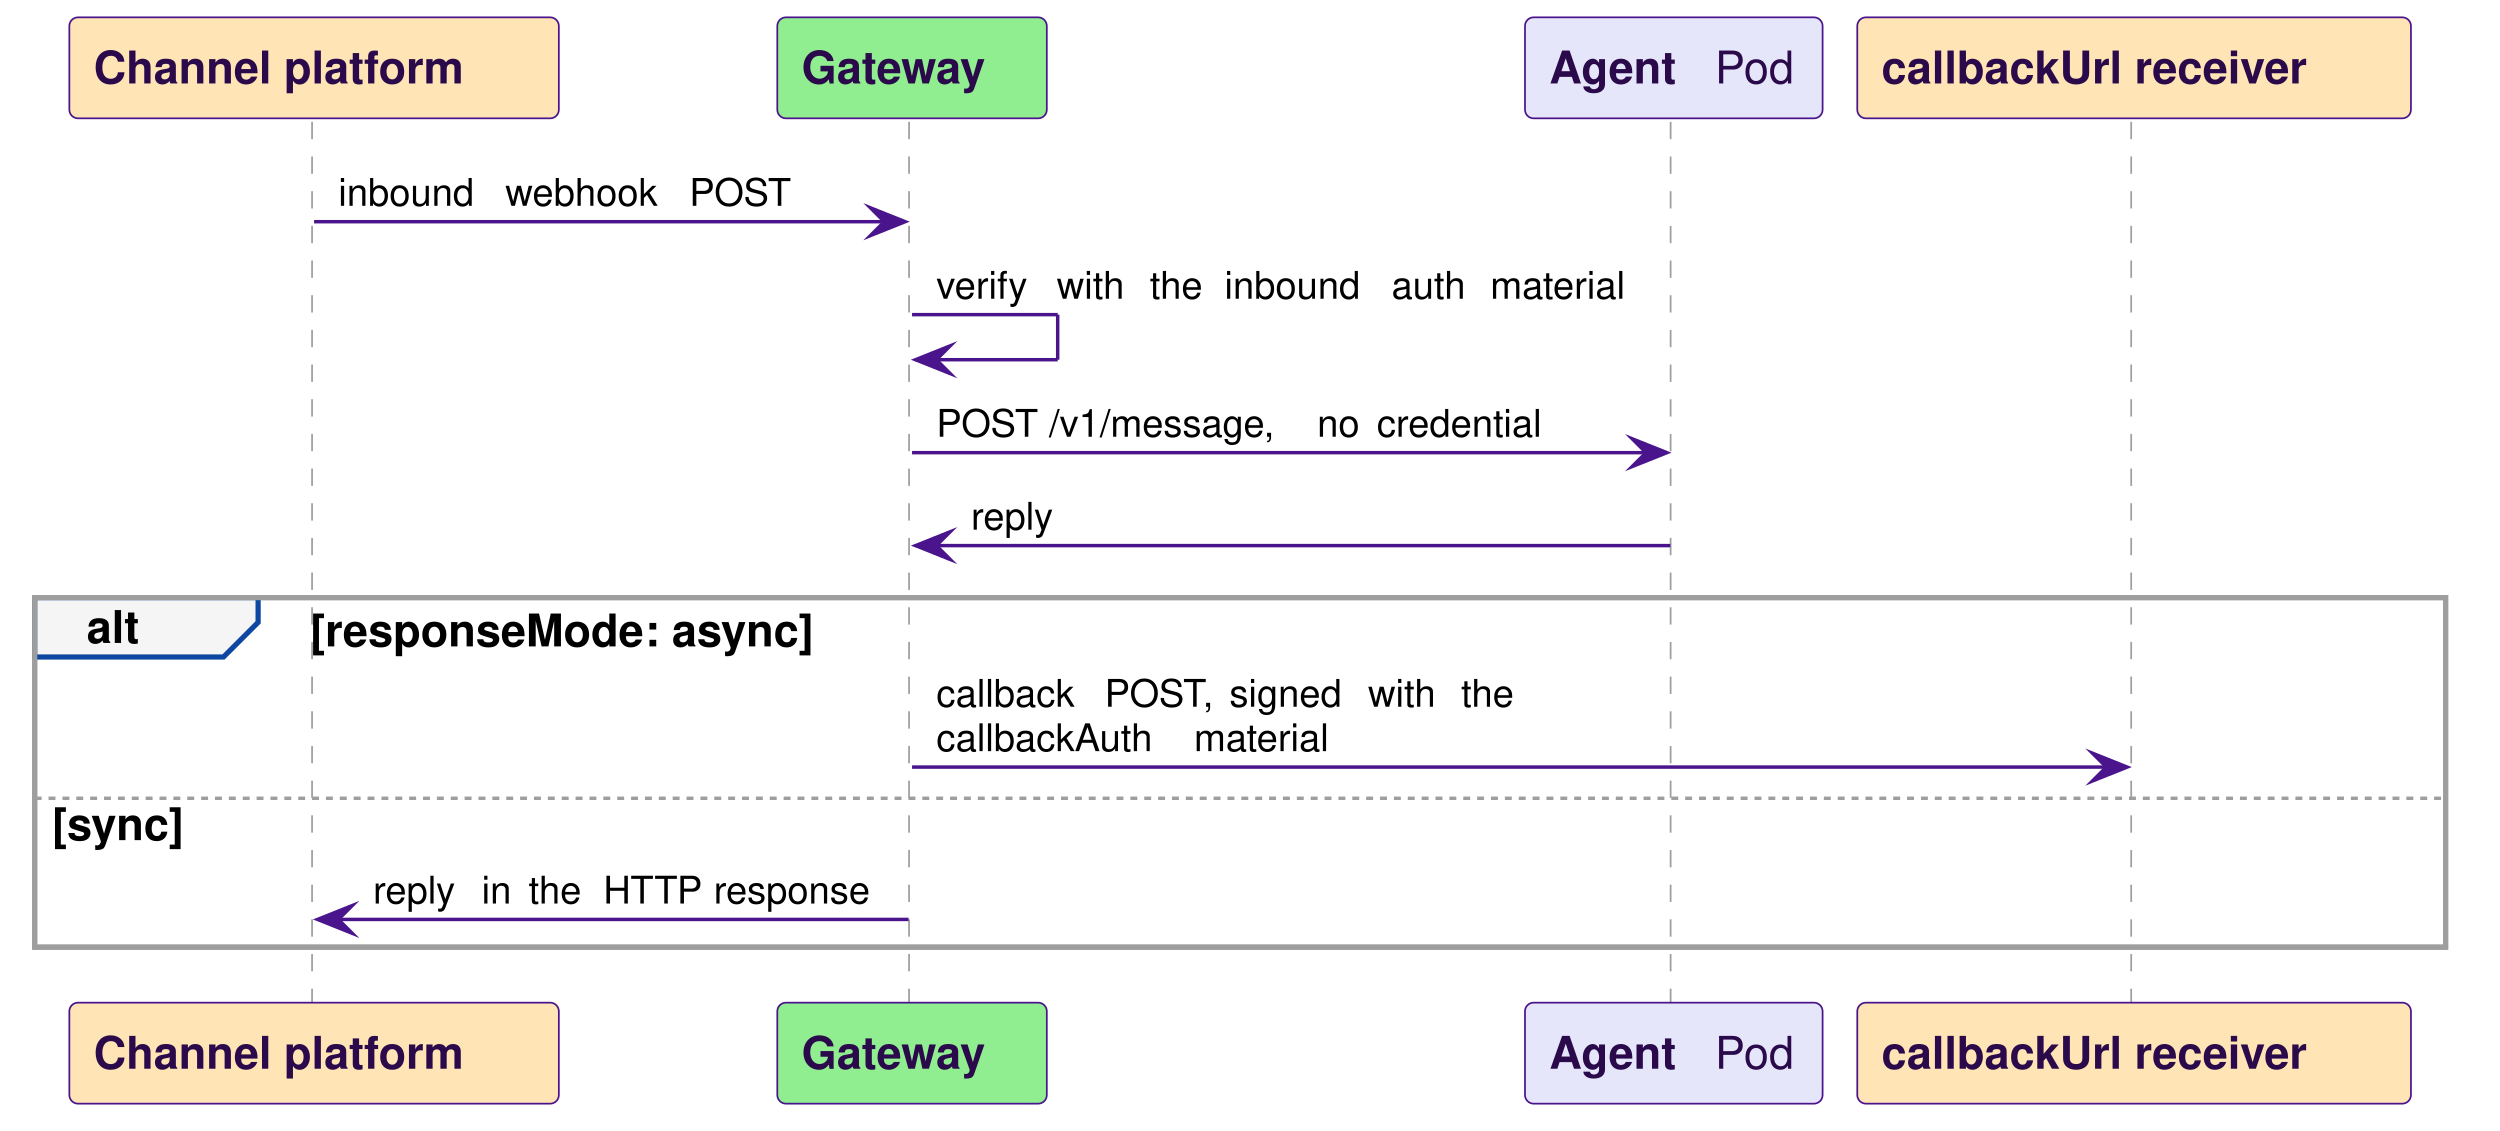
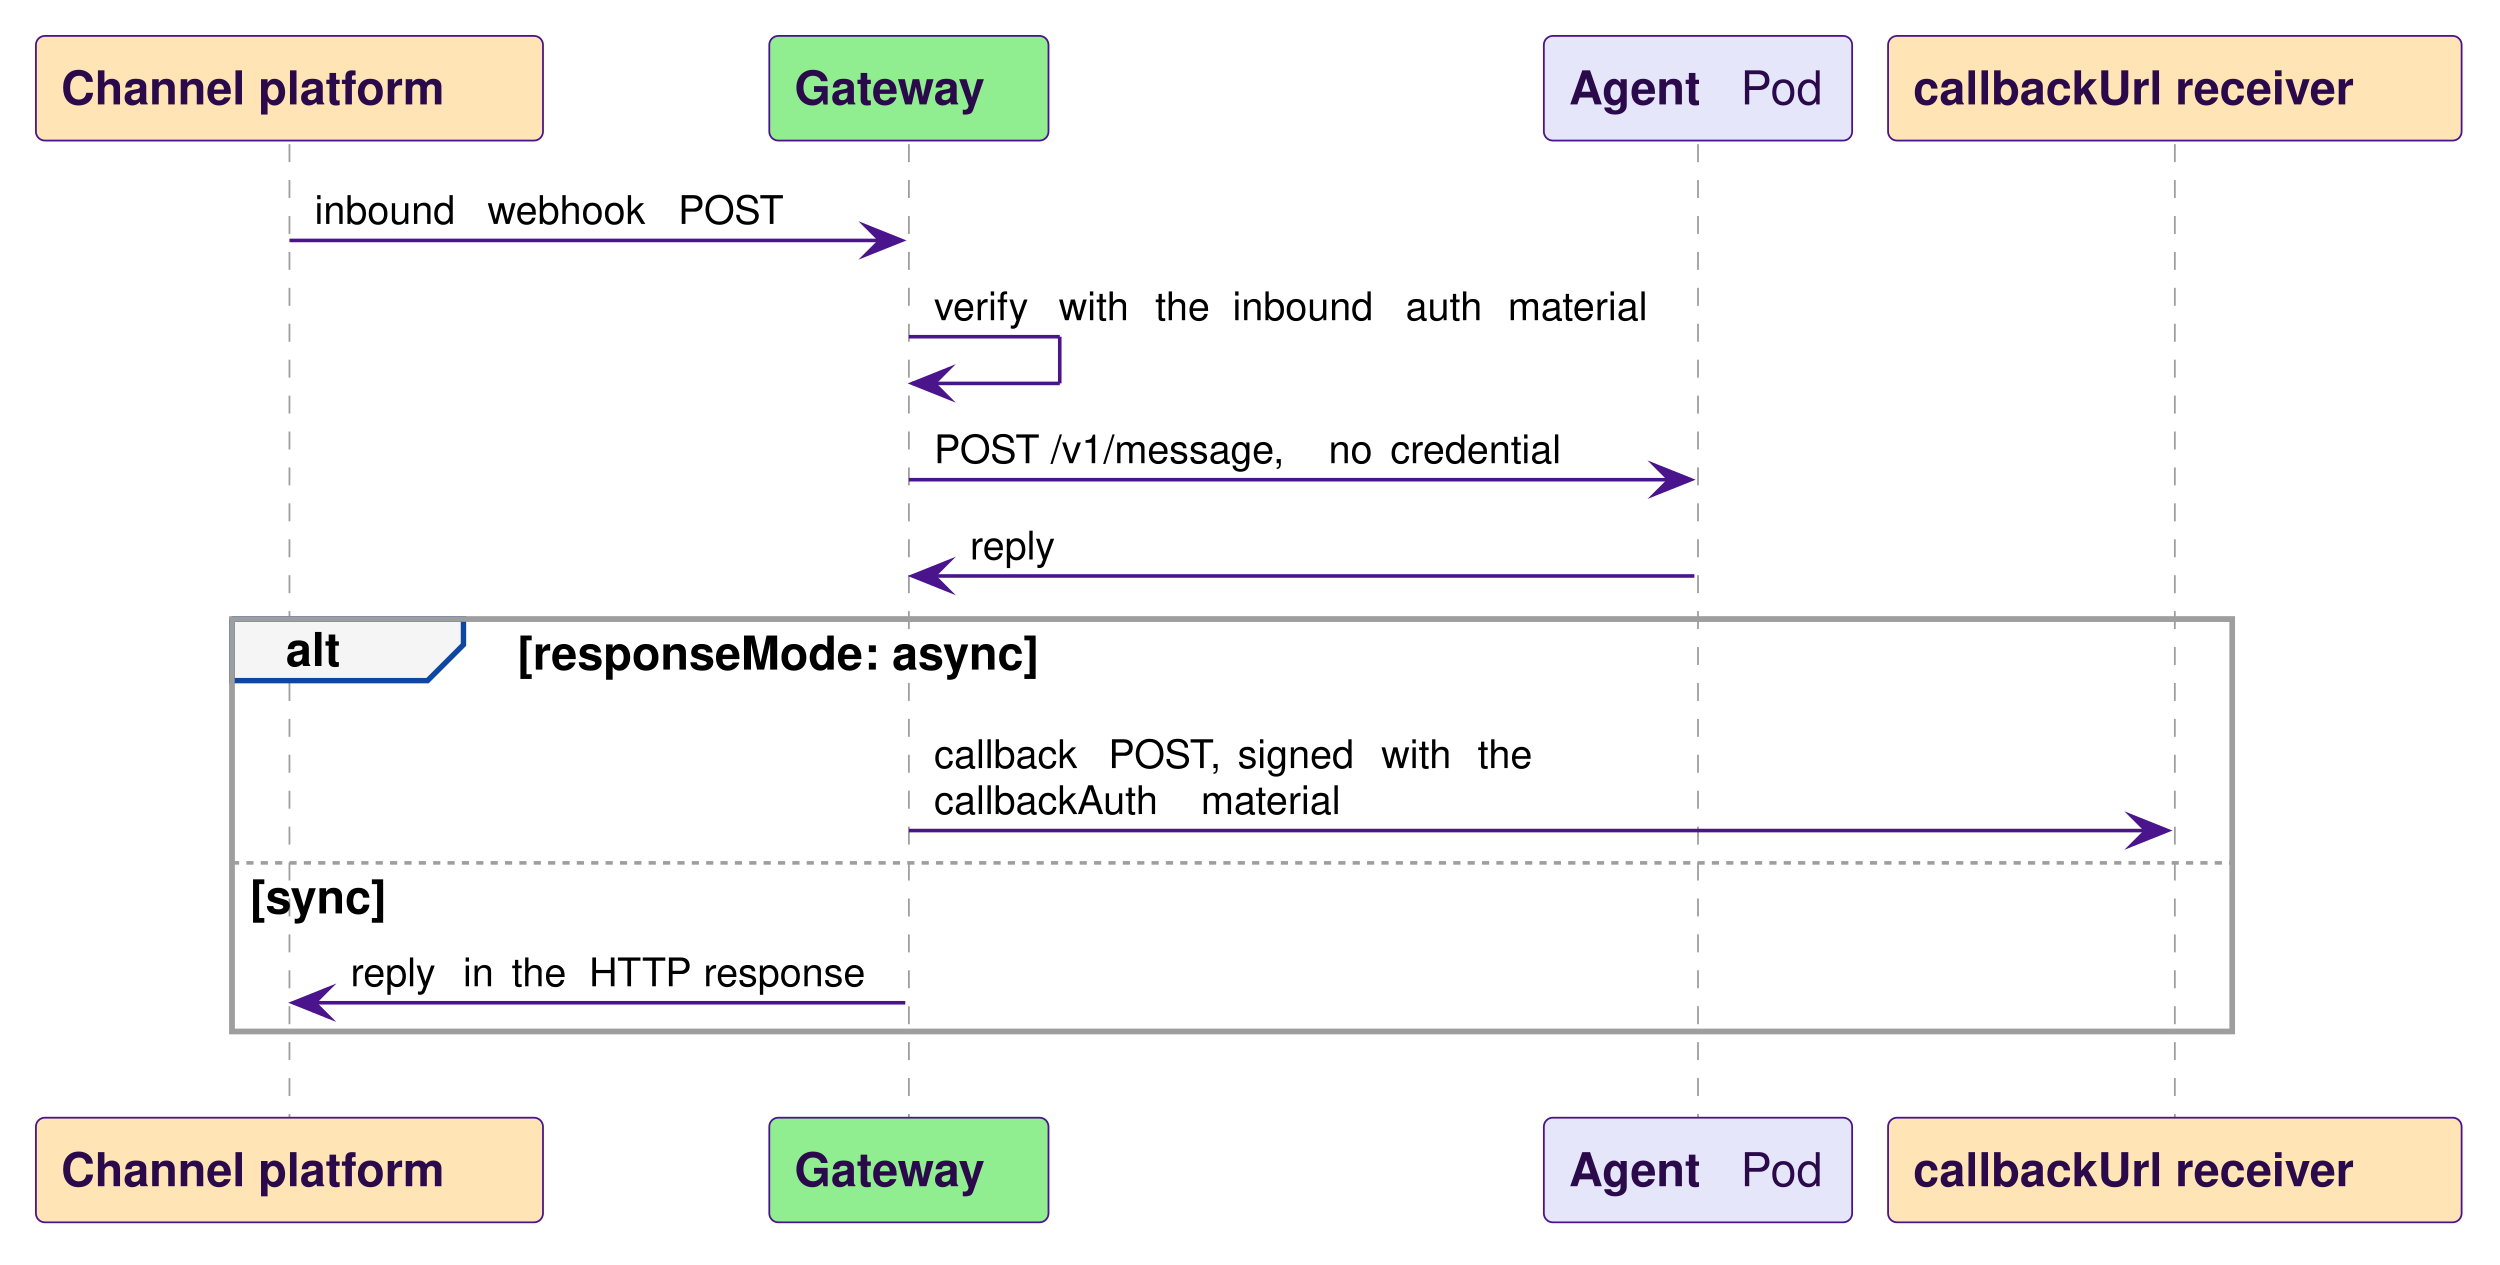
- <svg xmlns="http://www.w3.org/2000/svg" contentStyleType="text/css" data-diagram-type="SEQUENCE" height="326px" preserveAspectRatio="none" style="width:721px;height:326px;" version="1.1" viewBox="0 0 721 326" width="721px" zoomAndPan="magnify">
+ <svg xmlns="http://www.w3.org/2000/svg" version="1.1" data-diagram-type="SEQUENCE" style="width:696px;height:352px;" width="696px" height="352px" viewBox="0 0 696 352" zoomAndPan="magnify" preserveAspectRatio="none" contentStyleType="text/css">
  <defs />
-   <g>
-     <rect fill="none" height="100.812" style="stroke:#9E9E9E;stroke-width:1.5;" width="695.316" x="10" y="172.352" />
-     <g class="participant-lifeline" data-entity-uid="part1" data-qualified-name="EXT" data-source-line="5" id="part1-lifeline">
-       <g>
-         <rect fill="#000000" fill-opacity="0" height="255.031" width="8" x="86.585" y="35.133" />
-         <line style="stroke:#9E9E9E;stroke-width:0.5;stroke-dasharray:5,5;" x1="90" x2="90" y1="35.133" y2="290.164" />
-       </g>
+   <g font-family="sans-serif" lengthAdjust="spacing">
+     <rect x="64.584" y="172.352" width="556.892" height="114.813" fill="none" style="stroke:#9E9E9E;stroke-width:1.5;" />
+     <g>
+       <rect x="77.084" y="40.133" width="8" height="271.031" fill="#000" fill-opacity="0" />
+       <line x1="80.584" y1="40.133" x2="80.584" y2="311.164" style="stroke:#9E9E9E;stroke-width:0.5;stroke-dasharray:5,5;" />
    </g>
-     <g class="participant-lifeline" data-entity-uid="part2" data-qualified-name="GW" data-source-line="6" id="part2-lifeline">
-       <g>
-         <rect fill="#000000" fill-opacity="0" height="255.031" width="8" x="259.036" y="35.133" />
-         <line style="stroke:#9E9E9E;stroke-width:0.5;stroke-dasharray:5,5;" x1="262.171" x2="262.171" y1="35.133" y2="290.164" />
-       </g>
+     <g>
+       <rect x="249.536" y="40.133" width="8" height="271.031" fill="#000" fill-opacity="0" />
+       <line x1="253.036" y1="40.133" x2="253.036" y2="311.164" style="stroke:#9E9E9E;stroke-width:0.5;stroke-dasharray:5,5;" />
    </g>
-     <g class="participant-lifeline" data-entity-uid="part3" data-qualified-name="AG" data-source-line="7" id="part3-lifeline">
-       <g>
-         <rect fill="#000000" fill-opacity="0" height="255.031" width="8" x="478.722" y="35.133" />
-         <line style="stroke:#9E9E9E;stroke-width:0.5;stroke-dasharray:5,5;" x1="481.807" x2="481.807" y1="35.133" y2="290.164" />
-       </g>
+     <g>
+       <rect x="469.222" y="40.133" width="8" height="271.031" fill="#000" fill-opacity="0" />
+       <line x1="472.722" y1="40.133" x2="472.722" y2="311.164" style="stroke:#9E9E9E;stroke-width:0.5;stroke-dasharray:5,5;" />
    </g>
-     <g class="participant-lifeline" data-entity-uid="part4" data-qualified-name="CB" data-source-line="8" id="part4-lifeline">
-       <g>
-         <rect fill="#000000" fill-opacity="0" height="255.031" width="8" x="611.477" y="35.133" />
-         <line style="stroke:#9E9E9E;stroke-width:0.5;stroke-dasharray:5,5;" x1="614.637" x2="614.637" y1="35.133" y2="290.164" />
-       </g>
+     <g>
+       <rect x="601.977" y="40.133" width="8" height="271.031" fill="#000" fill-opacity="0" />
+       <line x1="605.477" y1="40.133" x2="605.477" y2="311.164" style="stroke:#9E9E9E;stroke-width:0.5;stroke-dasharray:5,5;" />
    </g>
-     <g class="participant participant-head" data-entity-uid="part1" data-qualified-name="EXT" data-source-line="5" id="part1-head">
-       <rect fill="#FFE4B5" height="29.133" rx="2.5" ry="2.5" style="stroke:#4A148C;stroke-width:0.5;" width="141.169" x="20" y="5" />
-       <text fill="#2A0A4A" font-family="Helvetica" font-size="13" font-weight="700" lengthAdjust="spacing" textLength="127.169" x="27" y="24.067">Channel platform</text>
-     </g>
-     <g class="participant participant-tail" data-entity-uid="part1" data-qualified-name="EXT" data-source-line="5" id="part1-tail">
-       <rect fill="#FFE4B5" height="29.133" rx="2.5" ry="2.5" style="stroke:#4A148C;stroke-width:0.5;" width="141.169" x="20" y="289.164" />
-       <text fill="#2A0A4A" font-family="Helvetica" font-size="13" font-weight="700" lengthAdjust="spacing" textLength="127.169" x="27" y="308.231">Channel platform</text>
-     </g>
-     <g class="participant participant-head" data-entity-uid="part2" data-qualified-name="GW" data-source-line="6" id="part2-head">
-       <rect fill="#90EE90" height="29.133" rx="2.5" ry="2.5" style="stroke:#4A148C;stroke-width:0.5;" width="77.731" x="224.171" y="5" />
-       <text fill="#2A0A4A" font-family="Helvetica" font-size="13" font-weight="700" lengthAdjust="spacing" textLength="63.73" x="231.171" y="24.067">Gateway</text>
-     </g>
-     <g class="participant participant-tail" data-entity-uid="part2" data-qualified-name="GW" data-source-line="6" id="part2-tail">
-       <rect fill="#90EE90" height="29.133" rx="2.5" ry="2.5" style="stroke:#4A148C;stroke-width:0.5;" width="77.731" x="224.171" y="289.164" />
-       <text fill="#2A0A4A" font-family="Helvetica" font-size="13" font-weight="700" lengthAdjust="spacing" textLength="63.73" x="231.171" y="308.231">Gateway</text>
-     </g>
-     <g class="participant participant-head" data-entity-uid="part3" data-qualified-name="AG" data-source-line="7" id="part3-head">
-       <rect fill="#E6E6FA" height="29.133" rx="2.5" ry="2.5" style="stroke:#4A148C;stroke-width:0.5;" width="85.83" x="439.807" y="5" />
-       <text fill="#2A0A4A" font-family="Helvetica" font-size="13" font-weight="700" lengthAdjust="spacing" textLength="43.653" x="446.807" y="24.067">Agent</text>
-       <text fill="#2A0A4A" font-family="Helvetica" font-size="13" lengthAdjust="spacing" textLength="24.045" x="494.592" y="24.067">Pod</text>
-     </g>
-     <g class="participant participant-tail" data-entity-uid="part3" data-qualified-name="AG" data-source-line="7" id="part3-tail">
-       <rect fill="#E6E6FA" height="29.133" rx="2.5" ry="2.5" style="stroke:#4A148C;stroke-width:0.5;" width="85.83" x="439.807" y="289.164" />
-       <text fill="#2A0A4A" font-family="Helvetica" font-size="13" font-weight="700" lengthAdjust="spacing" textLength="43.653" x="446.807" y="308.231">Agent</text>
-       <text fill="#2A0A4A" font-family="Helvetica" font-size="13" lengthAdjust="spacing" textLength="24.045" x="494.592" y="308.231">Pod</text>
-     </g>
-     <g class="participant participant-head" data-entity-uid="part4" data-qualified-name="CB" data-source-line="8" id="part4-head">
-       <rect fill="#FFE4B5" height="29.133" rx="2.5" ry="2.5" style="stroke:#4A148C;stroke-width:0.5;" width="159.679" x="535.637" y="5" />
-       <text fill="#2A0A4A" font-family="Helvetica" font-size="13" font-weight="700" lengthAdjust="spacing" textLength="145.679" x="542.637" y="24.067">callbackUrl receiver</text>
-     </g>
-     <g class="participant participant-tail" data-entity-uid="part4" data-qualified-name="CB" data-source-line="8" id="part4-tail">
-       <rect fill="#FFE4B5" height="29.133" rx="2.5" ry="2.5" style="stroke:#4A148C;stroke-width:0.5;" width="159.679" x="535.637" y="289.164" />
-       <text fill="#2A0A4A" font-family="Helvetica" font-size="13" font-weight="700" lengthAdjust="spacing" textLength="145.679" x="542.637" y="308.231">callbackUrl receiver</text>
-     </g>
-     <g class="message" data-entity-1="part1" data-entity-2="part2" data-source-line="9" id="msg1">
-       <polygon fill="#4A148C" points="251.036,59.938,261.036,63.938,251.036,67.938,255.036,63.938" style="stroke:#4A148C;stroke-width:1;stroke-linejoin:miter;stroke-miterlimit:10;" />
-       <line style="stroke:#4A148C;stroke-width:1;" x1="90.585" x2="257.036" y1="63.938" y2="63.938" />
-       <text fill="#000000" font-family="Helvetica" font-size="11" lengthAdjust="spacing" textLength="44.666" x="97.585" y="59.343">inbound</text>
-       <text fill="#000000" font-family="Helvetica" font-size="11" lengthAdjust="spacing" textLength="3.497" x="142.25" y="59.343"> </text>
-       <text fill="#000000" font-family="Helvetica" font-size="11" lengthAdjust="spacing" textLength="49.548" x="145.747" y="59.343">webhook</text>
-       <text fill="#000000" font-family="Helvetica" font-size="11" lengthAdjust="spacing" textLength="3.497" x="195.295" y="59.343"> </text>
-       <text fill="#000000" font-family="Helvetica" font-size="11" lengthAdjust="spacing" textLength="28.993" x="198.792" y="59.343">POST</text>
-     </g>
-     <g class="message" data-entity-1="part2" data-entity-2="part2" data-source-line="10" id="msg2">
-       <line style="stroke:#4A148C;stroke-width:1;" x1="263.036" x2="305.036" y1="90.742" y2="90.742" />
-       <line style="stroke:#4A148C;stroke-width:1;" x1="305.036" x2="305.036" y1="90.742" y2="103.742" />
-       <line style="stroke:#4A148C;stroke-width:1;" x1="264.036" x2="305.036" y1="103.742" y2="103.742" />
-       <polygon fill="#4A148C" points="274.036,99.742,264.036,103.742,274.036,107.742,270.036,103.742" style="stroke:#4A148C;stroke-width:1;stroke-linejoin:miter;stroke-miterlimit:10;" />
-       <text fill="#000000" font-family="Helvetica" font-size="11" lengthAdjust="spacing" textLength="31.238" x="270.036" y="86.148">verify</text>
-       <text fill="#000000" font-family="Helvetica" font-size="11" lengthAdjust="spacing" textLength="3.497" x="301.274" y="86.148"> </text>
-       <text fill="#000000" font-family="Helvetica" font-size="11" lengthAdjust="spacing" textLength="23.337" x="304.771" y="86.148">with</text>
-       <text fill="#000000" font-family="Helvetica" font-size="11" lengthAdjust="spacing" textLength="3.497" x="328.108" y="86.148"> </text>
-       <text fill="#000000" font-family="Helvetica" font-size="11" lengthAdjust="spacing" textLength="18.052" x="331.605" y="86.148">the</text>
-       <text fill="#000000" font-family="Helvetica" font-size="11" lengthAdjust="spacing" textLength="3.497" x="349.657" y="86.148"> </text>
-       <text fill="#000000" font-family="Helvetica" font-size="11" lengthAdjust="spacing" textLength="44.666" x="353.154" y="86.148">inbound</text>
-       <text fill="#000000" font-family="Helvetica" font-size="11" lengthAdjust="spacing" textLength="3.497" x="397.82" y="86.148"> </text>
-       <text fill="#000000" font-family="Helvetica" font-size="11" lengthAdjust="spacing" textLength="24.997" x="401.316" y="86.148">auth</text>
-       <text fill="#000000" font-family="Helvetica" font-size="11" lengthAdjust="spacing" textLength="3.497" x="426.313" y="86.148"> </text>
-       <text fill="#000000" font-family="Helvetica" font-size="11" lengthAdjust="spacing" textLength="45.912" x="429.81" y="86.148">material</text>
-     </g>
-     <g class="message" data-entity-1="part2" data-entity-2="part3" data-source-line="11" id="msg3">
-       <polygon fill="#4A148C" points="470.722,126.547,480.722,130.547,470.722,134.547,474.722,130.547" style="stroke:#4A148C;stroke-width:1;stroke-linejoin:miter;stroke-miterlimit:10;" />
-       <line style="stroke:#4A148C;stroke-width:1;" x1="263.036" x2="476.722" y1="130.547" y2="130.547" />
-       <text fill="#000000" font-family="Helvetica" font-size="11" lengthAdjust="spacing" textLength="28.993" x="270.036" y="125.953">POST</text>
-       <text fill="#000000" font-family="Helvetica" font-size="11" lengthAdjust="spacing" textLength="3.497" x="299.029" y="125.953"> </text>
-       <text fill="#000000" font-family="Helvetica" font-size="11" lengthAdjust="spacing" textLength="73.853" x="302.526" y="125.953">/v1/message,</text>
-       <text fill="#000000" font-family="Helvetica" font-size="11" lengthAdjust="spacing" textLength="3.497" x="376.378" y="125.953"> </text>
-       <text fill="#000000" font-family="Helvetica" font-size="11" lengthAdjust="spacing" textLength="13.702" x="379.875" y="125.953">no</text>
-       <text fill="#000000" font-family="Helvetica" font-size="11" lengthAdjust="spacing" textLength="3.497" x="393.577" y="125.953"> </text>
-       <text fill="#000000" font-family="Helvetica" font-size="11" lengthAdjust="spacing" textLength="55.226" x="397.073" y="125.953">credential</text>
-     </g>
-     <g class="message" data-entity-1="part3" data-entity-2="part2" data-source-line="12" id="msg4">
-       <polygon fill="#4A148C" points="274.036,153.352,264.036,157.352,274.036,161.352,270.036,157.352" style="stroke:#4A148C;stroke-width:1;stroke-linejoin:miter;stroke-miterlimit:10;" />
-       <line style="stroke:#4A148C;stroke-width:1;" x1="268.036" x2="481.722" y1="157.352" y2="157.352" />
-       <text fill="#000000" font-family="Helvetica" font-size="11" lengthAdjust="spacing" textLength="27.838" x="280.036" y="152.757">reply</text>
-     </g>
-     <path d="M10,172.352 L74.443,172.352 L74.443,179.484 L64.443,189.484 L10,189.484 L10,172.352" fill="#F5F5F5" style="stroke:#0D47A1;stroke-width:1.5;" />
-     <rect fill="none" height="100.812" style="stroke:#9E9E9E;stroke-width:1.5;" width="695.316" x="10" y="172.352" />
-     <text fill="#000000" font-family="Helvetica" font-size="13" font-weight="700" lengthAdjust="spacing" textLength="19.443" x="25" y="185.418">alt</text>
-     <text fill="#000000" font-family="Helvetica" font-size="13" font-weight="700" lengthAdjust="spacing" textLength="170.555" x="89.443" y="186.418">[responseMode: async]</text>
-     <g class="message" data-entity-1="part2" data-entity-2="part4" data-source-line="14" id="msg5">
-       <polygon fill="#4A148C" points="603.477,217.227,613.477,221.227,603.477,225.227,607.477,221.227" style="stroke:#4A148C;stroke-width:1;stroke-linejoin:miter;stroke-miterlimit:10;" />
-       <line style="stroke:#4A148C;stroke-width:1;" x1="263.036" x2="609.477" y1="221.227" y2="221.227" />
-       <text fill="#000000" font-family="Helvetica" font-size="11" lengthAdjust="spacing" textLength="45.042" x="270.036" y="203.828">callback</text>
-       <text fill="#000000" font-family="Helvetica" font-size="11" lengthAdjust="spacing" textLength="3.497" x="315.078" y="203.828"> </text>
-       <text fill="#000000" font-family="Helvetica" font-size="11" lengthAdjust="spacing" textLength="32.49" x="318.575" y="203.828">POST,</text>
-       <text fill="#000000" font-family="Helvetica" font-size="11" lengthAdjust="spacing" textLength="3.497" x="351.065" y="203.828"> </text>
-       <text fill="#000000" font-family="Helvetica" font-size="11" lengthAdjust="spacing" textLength="36.491" x="354.561" y="203.828">signed</text>
-       <text fill="#000000" font-family="Helvetica" font-size="11" lengthAdjust="spacing" textLength="3.497" x="391.052" y="203.828"> </text>
-       <text fill="#000000" font-family="Helvetica" font-size="11" lengthAdjust="spacing" textLength="23.337" x="394.549" y="203.828">with</text>
-       <text fill="#000000" font-family="Helvetica" font-size="11" lengthAdjust="spacing" textLength="3.497" x="417.886" y="203.828"> </text>
-       <text fill="#000000" font-family="Helvetica" font-size="11" lengthAdjust="spacing" textLength="18.052" x="421.383" y="203.828">the</text>
-       <text fill="#000000" font-family="Helvetica" font-size="11" lengthAdjust="spacing" textLength="70.823" x="270.036" y="216.632">callbackAuth</text>
-       <text fill="#000000" font-family="Helvetica" font-size="11" lengthAdjust="spacing" textLength="3.497" x="340.859" y="216.632"> </text>
-       <text fill="#000000" font-family="Helvetica" font-size="11" lengthAdjust="spacing" textLength="45.912" x="344.356" y="216.632">material</text>
-     </g>
-     <line style="stroke:#9E9E9E;stroke-width:1;stroke-dasharray:2,2;" x1="10" x2="705.316" y1="230.227" y2="230.227" />
-     <text fill="#000000" font-family="Helvetica" font-size="13" font-weight="700" lengthAdjust="spacing" textLength="45.056" x="15" y="242.293">[sync]</text>
-     <g class="message" data-entity-1="part2" data-entity-2="part1" data-source-line="16" id="msg6">
-       <polygon fill="#4A148C" points="101.585,261.164,91.585,265.164,101.585,269.164,97.585,265.164" style="stroke:#4A148C;stroke-width:1;stroke-linejoin:miter;stroke-miterlimit:10;" />
-       <line style="stroke:#4A148C;stroke-width:1;" x1="95.585" x2="262.036" y1="265.164" y2="265.164" />
-       <text fill="#000000" font-family="Helvetica" font-size="11" lengthAdjust="spacing" textLength="27.838" x="107.585" y="260.57">reply</text>
-       <text fill="#000000" font-family="Helvetica" font-size="11" lengthAdjust="spacing" textLength="3.497" x="135.423" y="260.57"> </text>
-       <text fill="#000000" font-family="Helvetica" font-size="11" lengthAdjust="spacing" textLength="10.028" x="138.919" y="260.57">in</text>
-       <text fill="#000000" font-family="Helvetica" font-size="11" lengthAdjust="spacing" textLength="3.497" x="148.947" y="260.57"> </text>
-       <text fill="#000000" font-family="Helvetica" font-size="11" lengthAdjust="spacing" textLength="18.052" x="152.444" y="260.57">the</text>
-       <text fill="#000000" font-family="Helvetica" font-size="11" lengthAdjust="spacing" textLength="3.497" x="170.496" y="260.57"> </text>
-       <text fill="#000000" font-family="Helvetica" font-size="11" lengthAdjust="spacing" textLength="28.343" x="173.993" y="260.57">HTTP</text>
-       <text fill="#000000" font-family="Helvetica" font-size="11" lengthAdjust="spacing" textLength="3.497" x="202.336" y="260.57"> </text>
-       <text fill="#000000" font-family="Helvetica" font-size="11" lengthAdjust="spacing" textLength="50.204" x="205.833" y="260.57">response</text>
-     </g>
+     <rect x="10" y="10" width="141.169" height="29.133" fill="#FFE4B5" style="stroke:#4A148C;stroke-width:0.5;" rx="2.5" ry="2.5" />
+     <text x="17" y="29.067" fill="#2A0A4A" font-size="13" textLength="127.169" font-weight="700" font-family="Helvetica">Channel platform</text>
+     <rect x="214.171" y="10" width="77.73" height="29.133" fill="#90EE90" style="stroke:#4A148C;stroke-width:0.5;" rx="2.5" ry="2.5" />
+     <text x="221.171" y="29.067" fill="#2A0A4A" font-size="13" textLength="63.73" font-weight="700" font-family="Helvetica">Gateway</text>
+     <rect x="429.807" y="10" width="85.83" height="29.133" fill="#E6E6FA" style="stroke:#4A148C;stroke-width:0.5;" rx="2.5" ry="2.5" />
+     <text x="436.807" y="29.067" fill="#2A0A4A" font-size="13" textLength="43.653" font-weight="700" font-family="Helvetica">Agent</text>
+     <text x="484.592" y="29.067" fill="#2A0A4A" font-size="13" textLength="24.045" font-family="Helvetica">Pod</text>
+     <rect x="525.637" y="10" width="159.679" height="29.133" fill="#FFE4B5" style="stroke:#4A148C;stroke-width:0.5;" rx="2.5" ry="2.5" />
+     <text x="532.637" y="29.067" fill="#2A0A4A" font-size="13" textLength="145.679" font-weight="700" font-family="Helvetica">callbackUrl receiver</text>
+     <rect x="10" y="311.164" width="141.169" height="29.133" fill="#FFE4B5" style="stroke:#4A148C;stroke-width:0.5;" rx="2.5" ry="2.5" />
+     <text x="17" y="330.231" fill="#2A0A4A" font-size="13" textLength="127.169" font-weight="700" font-family="Helvetica">Channel platform</text>
+     <rect x="214.171" y="311.164" width="77.73" height="29.133" fill="#90EE90" style="stroke:#4A148C;stroke-width:0.5;" rx="2.5" ry="2.5" />
+     <text x="221.171" y="330.231" fill="#2A0A4A" font-size="13" textLength="63.73" font-weight="700" font-family="Helvetica">Gateway</text>
+     <rect x="429.807" y="311.164" width="85.83" height="29.133" fill="#E6E6FA" style="stroke:#4A148C;stroke-width:0.5;" rx="2.5" ry="2.5" />
+     <text x="436.807" y="330.231" fill="#2A0A4A" font-size="13" textLength="43.653" font-weight="700" font-family="Helvetica">Agent</text>
+     <text x="484.592" y="330.231" fill="#2A0A4A" font-size="13" textLength="24.045" font-family="Helvetica">Pod</text>
+     <rect x="525.637" y="311.164" width="159.679" height="29.133" fill="#FFE4B5" style="stroke:#4A148C;stroke-width:0.5;" rx="2.5" ry="2.5" />
+     <text x="532.637" y="330.231" fill="#2A0A4A" font-size="13" textLength="145.679" font-weight="700" font-family="Helvetica">callbackUrl receiver</text>
+     <polygon points="241.036,62.938,251.036,66.938,241.036,70.938,245.036,66.938" fill="#4A148C" style="stroke:#4A148C;stroke-width:1;stroke-linejoin:miter;stroke-miterlimit:10;" />
+     <line x1="80.584" y1="66.938" x2="247.036" y2="66.938" style="stroke:#4A148C;stroke-width:1;" />
+     <text x="87.584" y="62.343" fill="#000" font-size="11" textLength="44.666" font-family="Helvetica">inbound</text>
+     <text x="132.25" y="62.343" fill="#000" font-size="11" font-family="Helvetica"> </text>
+     <text x="135.747" y="62.343" fill="#000" font-size="11" textLength="49.548" font-family="Helvetica">webhook</text>
+     <text x="185.295" y="62.343" fill="#000" font-size="11" font-family="Helvetica"> </text>
+     <text x="188.792" y="62.343" fill="#000" font-size="11" textLength="28.993" font-family="Helvetica">POST</text>
+     <line x1="253.036" y1="93.742" x2="295.036" y2="93.742" style="stroke:#4A148C;stroke-width:1;" />
+     <line x1="295.036" y1="93.742" x2="295.036" y2="106.742" style="stroke:#4A148C;stroke-width:1;" />
+     <line x1="254.036" y1="106.742" x2="295.036" y2="106.742" style="stroke:#4A148C;stroke-width:1;" />
+     <polygon points="264.036,102.742,254.036,106.742,264.036,110.742,260.036,106.742" fill="#4A148C" style="stroke:#4A148C;stroke-width:1;stroke-linejoin:miter;stroke-miterlimit:10;" />
+     <text x="260.036" y="89.148" fill="#000" font-size="11" textLength="31.238" font-family="Helvetica">verify</text>
+     <text x="291.274" y="89.148" fill="#000" font-size="11" font-family="Helvetica"> </text>
+     <text x="294.771" y="89.148" fill="#000" font-size="11" textLength="23.337" font-family="Helvetica">with</text>
+     <text x="318.108" y="89.148" fill="#000" font-size="11" font-family="Helvetica"> </text>
+     <text x="321.605" y="89.148" fill="#000" font-size="11" textLength="18.052" font-family="Helvetica">the</text>
+     <text x="339.657" y="89.148" fill="#000" font-size="11" font-family="Helvetica"> </text>
+     <text x="343.154" y="89.148" fill="#000" font-size="11" textLength="44.666" font-family="Helvetica">inbound</text>
+     <text x="387.82" y="89.148" fill="#000" font-size="11" font-family="Helvetica"> </text>
+     <text x="391.316" y="89.148" fill="#000" font-size="11" textLength="24.997" font-family="Helvetica">auth</text>
+     <text x="416.313" y="89.148" fill="#000" font-size="11" font-family="Helvetica"> </text>
+     <text x="419.81" y="89.148" fill="#000" font-size="11" textLength="45.912" font-family="Helvetica">material</text>
+     <polygon points="460.722,129.547,470.722,133.547,460.722,137.547,464.722,133.547" fill="#4A148C" style="stroke:#4A148C;stroke-width:1;stroke-linejoin:miter;stroke-miterlimit:10;" />
+     <line x1="253.036" y1="133.547" x2="466.722" y2="133.547" style="stroke:#4A148C;stroke-width:1;" />
+     <text x="260.036" y="128.953" fill="#000" font-size="11" textLength="28.993" font-family="Helvetica">POST</text>
+     <text x="289.029" y="128.953" fill="#000" font-size="11" font-family="Helvetica"> </text>
+     <text x="292.526" y="128.953" fill="#000" font-size="11" textLength="73.853" font-family="Helvetica">/v1/message,</text>
+     <text x="366.378" y="128.953" fill="#000" font-size="11" font-family="Helvetica"> </text>
+     <text x="369.875" y="128.953" fill="#000" font-size="11" textLength="13.702" font-family="Helvetica">no</text>
+     <text x="383.577" y="128.953" fill="#000" font-size="11" font-family="Helvetica"> </text>
+     <text x="387.073" y="128.953" fill="#000" font-size="11" textLength="55.226" font-family="Helvetica">credential</text>
+     <polygon points="264.036,156.352,254.036,160.352,264.036,164.352,260.036,160.352" fill="#4A148C" style="stroke:#4A148C;stroke-width:1;stroke-linejoin:miter;stroke-miterlimit:10;" />
+     <line x1="258.036" y1="160.352" x2="471.722" y2="160.352" style="stroke:#4A148C;stroke-width:1;" />
+     <text x="270.036" y="155.757" fill="#000" font-size="11" textLength="27.838" font-family="Helvetica">reply</text>
+     <path d="M64.584,172.352 L129.027,172.352 L129.027,179.484 L119.027,189.484 L64.584,189.484 L64.584,172.352" style="stroke:#0D47A1;stroke-width:1.5;" fill="#F5F5F5" />
+     <rect x="64.584" y="172.352" width="556.892" height="114.813" fill="none" style="stroke:#9E9E9E;stroke-width:1.5;" />
+     <text x="79.584" y="185.418" fill="#000" font-size="13" textLength="19.443" font-weight="700" font-family="Helvetica">alt</text>
+     <text x="144.027" y="186.418" fill="#000" font-size="13" textLength="170.555" font-weight="700" font-family="Helvetica">[responseMode: async]</text>
+     <polygon points="593.477,227.227,603.477,231.227,593.477,235.227,597.477,231.227" fill="#4A148C" style="stroke:#4A148C;stroke-width:1;stroke-linejoin:miter;stroke-miterlimit:10;" />
+     <line x1="253.036" y1="231.227" x2="599.477" y2="231.227" style="stroke:#4A148C;stroke-width:1;" />
+     <text x="260.036" y="213.828" fill="#000" font-size="11" textLength="45.042" font-family="Helvetica">callback</text>
+     <text x="305.078" y="213.828" fill="#000" font-size="11" font-family="Helvetica"> </text>
+     <text x="308.575" y="213.828" fill="#000" font-size="11" textLength="32.49" font-family="Helvetica">POST,</text>
+     <text x="341.064" y="213.828" fill="#000" font-size="11" font-family="Helvetica"> </text>
+     <text x="344.561" y="213.828" fill="#000" font-size="11" textLength="36.491" font-family="Helvetica">signed</text>
+     <text x="381.052" y="213.828" fill="#000" font-size="11" font-family="Helvetica"> </text>
+     <text x="384.549" y="213.828" fill="#000" font-size="11" textLength="23.337" font-family="Helvetica">with</text>
+     <text x="407.886" y="213.828" fill="#000" font-size="11" font-family="Helvetica"> </text>
+     <text x="411.383" y="213.828" fill="#000" font-size="11" textLength="18.052" font-family="Helvetica">the</text>
+     <text x="260.036" y="226.632" fill="#000" font-size="11" textLength="70.823" font-family="Helvetica">callbackAuth</text>
+     <text x="330.859" y="226.632" fill="#000" font-size="11" font-family="Helvetica"> </text>
+     <text x="334.356" y="226.632" fill="#000" font-size="11" textLength="45.912" font-family="Helvetica">material</text>
+     <line x1="64.584" y1="240.227" x2="621.477" y2="240.227" style="stroke:#9E9E9E;stroke-width:1;stroke-dasharray:2,2;" />
+     <text x="69.584" y="254.293" fill="#000" font-size="13" textLength="45.056" font-weight="700" font-family="Helvetica">[sync]</text>
+     <polygon points="91.584,275.164,81.584,279.164,91.584,283.164,87.584,279.164" fill="#4A148C" style="stroke:#4A148C;stroke-width:1;stroke-linejoin:miter;stroke-miterlimit:10;" />
+     <line x1="85.584" y1="279.164" x2="252.036" y2="279.164" style="stroke:#4A148C;stroke-width:1;" />
+     <text x="97.584" y="274.57" fill="#000" font-size="11" textLength="27.838" font-family="Helvetica">reply</text>
+     <text x="125.423" y="274.57" fill="#000" font-size="11" font-family="Helvetica"> </text>
+     <text x="128.919" y="274.57" fill="#000" font-size="11" textLength="10.028" font-family="Helvetica">in</text>
+     <text x="138.947" y="274.57" fill="#000" font-size="11" font-family="Helvetica"> </text>
+     <text x="142.444" y="274.57" fill="#000" font-size="11" textLength="18.052" font-family="Helvetica">the</text>
+     <text x="160.496" y="274.57" fill="#000" font-size="11" font-family="Helvetica"> </text>
+     <text x="163.993" y="274.57" fill="#000" font-size="11" textLength="28.343" font-family="Helvetica">HTTP</text>
+     <text x="192.336" y="274.57" fill="#000" font-size="11" font-family="Helvetica"> </text>
+     <text x="195.833" y="274.57" fill="#000" font-size="11" textLength="50.204" font-family="Helvetica">response</text>
  </g>
</svg>
